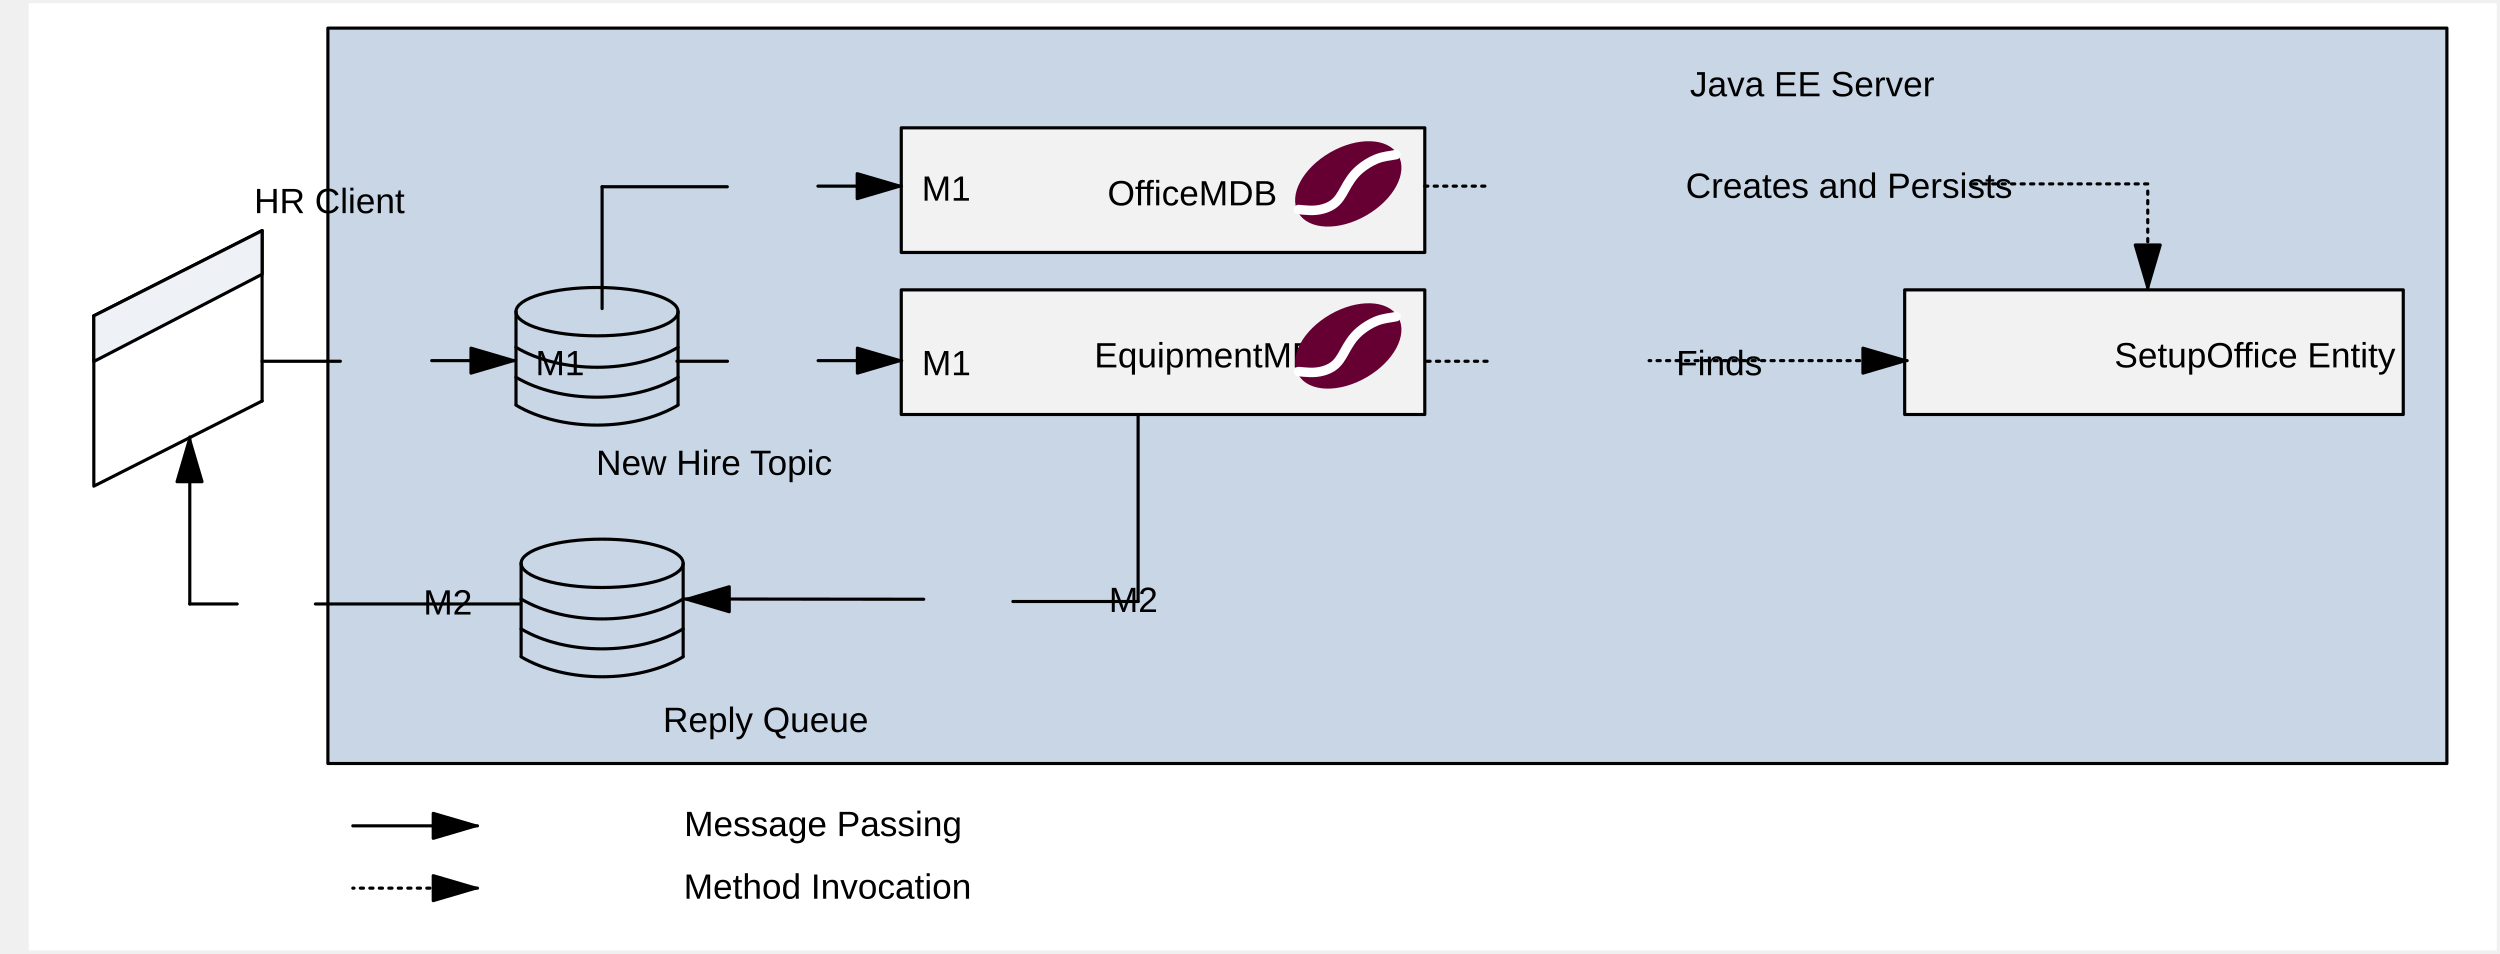
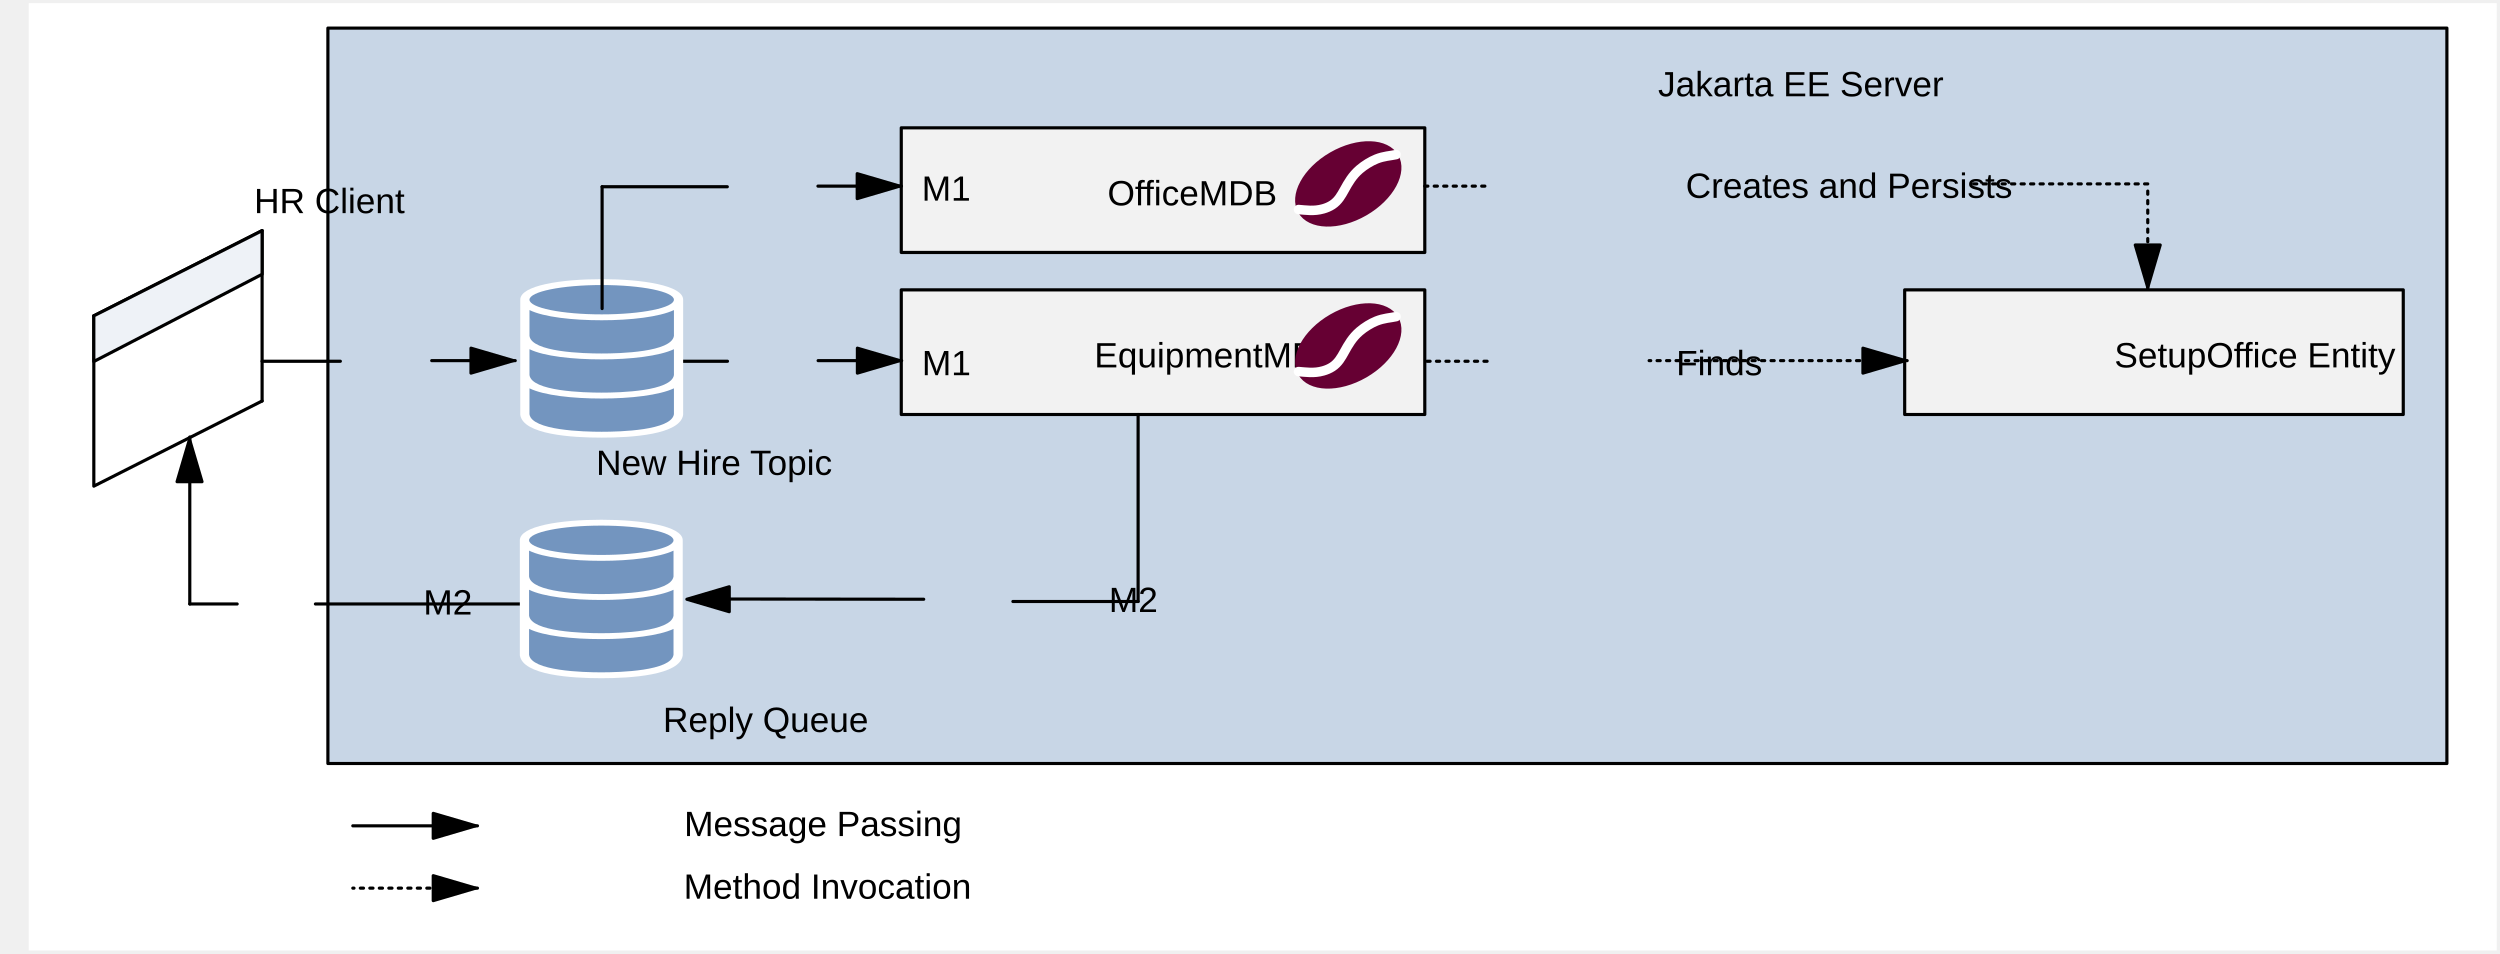
- <svg xmlns="http://www.w3.org/2000/svg" xmlns:ns1="http://schemas.microsoft.com/visio/2003/SVGExtensions/" width="7.896in" height="3.012in" viewBox="0 0 568.497 216.873" xml:space="preserve" color-interpolation-filters="sRGB" class="st12">
+ <svg xmlns="http://www.w3.org/2000/svg" xmlns:ns1="http://schemas.microsoft.com/visio/2003/SVGExtensions/" width="7.896in" height="3.012in" viewBox="0 0 568.497 216.873" xml:space="preserve" color-interpolation-filters="sRGB" class="st14">
  <ns1:documentProperties ns1:langID="1040" ns1:metric="true" ns1:viewMarkup="false">
    <ns1:userDefs>
      <ns1:ud ns1:nameU="MBSAAvail" ns1:prompt="" ns1:val="VT0(2):26" />
      <ns1:ud ns1:nameU="MBSAAddinEnabled" ns1:prompt="" ns1:val="VT0(2):26" />
      <ns1:ud ns1:nameU="MBSAAddinOutlineVisible" ns1:prompt="" ns1:val="VT0(1):26" />
    </ns1:userDefs>
  </ns1:documentProperties>
  <style type="text/css">
	
		.st1 {fill:#ffffff;stroke:none;stroke-linecap:round;stroke-linejoin:round;stroke-width:0.72}
		.st2 {fill:#c8d6e6;stroke:#000000;stroke-linecap:round;stroke-linejoin:round;stroke-width:0.72}
		.st3 {fill:#f2f2f2;stroke:#000000;stroke-linecap:round;stroke-linejoin:round;stroke-width:0.72}
		.st4 {fill:none;stroke:none;stroke-linecap:round;stroke-linejoin:round;stroke-width:0.72}
		.st5 {fill:#000000;font-family:Arial;font-size:0.667em}
		.st6 {fill:#000000;stroke:#000000;stroke-linecap:round;stroke-linejoin:round;stroke-width:0.72}
		.st7 {stroke:#000000;stroke-linecap:round;stroke-linejoin:round;stroke-width:0.72}
		.st8 {fill:#660033;stroke:#660033;stroke-linecap:round;stroke-linejoin:round;stroke-width:0.72}
		.st9 {stroke:#ffffff;stroke-linecap:round;stroke-linejoin:round;stroke-width:2.16}
		.st10 {fill:#eef2f7;stroke:#000000;stroke-linecap:round;stroke-linejoin:round;stroke-width:0.72}
		.st11 {stroke:#000000;stroke-dasharray:0.72,1.44;stroke-linecap:round;stroke-linejoin:round;stroke-width:0.72}
- 		.st12 {fill:none;fill-rule:evenodd;font-size:12;overflow:visible;stroke-linecap:square;stroke-miterlimit:3}
+ 		.st12 {fill:#ffffff;stroke:none;stroke-linecap:butt;stroke-width:0.75}
+ 		.st13 {fill:#7395bf;stroke:none;stroke-linecap:butt;stroke-width:0.75}
+ 		.st14 {fill:none;fill-rule:evenodd;font-size:12;overflow:visible;stroke-linecap:square;stroke-miterlimit:3}
	
	</style>
  <g ns1:mID="0" ns1:index="1" ns1:groupContext="foregroundPage">
    <ns1:pageProperties ns1:drawingScale="0.0393701" ns1:pageScale="0.0393701" ns1:drawingUnits="24" ns1:shadowOffsetX="8.50394" ns1:shadowOffsetY="-8.50394" />
+     <ns1:layer ns1:name="symbols" ns1:index="0" />
    <g id="shape36-1" ns1:mID="36" ns1:groupContext="shape" transform="translate(6.51685,-0.72)">
      <rect x="0" y="1.44" width="561.26" height="215.433" class="st1" />
    </g>
    <g id="shape48-3" ns1:mID="48" ns1:groupContext="shape" transform="translate(74.5483,-43.2397)">
      <rect x="0" y="49.629" width="481.89" height="167.244" class="st2" />
    </g>
    <g id="shape3-5" ns1:mID="3" ns1:groupContext="shape" transform="translate(433.131,-122.61)">
      <rect x="0" y="188.527" width="113.386" height="28.346" class="st3" />
    </g>
    <g id="shape4-7" ns1:mID="4" ns1:groupContext="shape" transform="translate(434.548,-128.988)">
      <ns1:textBlock ns1:margins="rect(4,4,4,4)" ns1:tabSpace="42.5197" />
      <ns1:textRect cx="38.268" cy="210.141" width="76.54" height="13.465" />
      <rect x="0" y="203.409" width="76.535" height="13.465" class="st4" />
      <text x="6.25" y="212.54" class="st5" ns1:langID="1040">
        <ns1:paragraph ns1:horizAlign="1" />
        <ns1:tabList />SetupOffice Entity</text>
    </g>
-     <g id="shape50-10" ns1:mID="50" ns1:groupContext="shape" transform="translate(335.081,-190.641)">
+     <g id="shape50-10" ns1:mID="50" ns1:groupContext="shape" transform="translate(332.501,-190.641)">
      <ns1:textBlock ns1:margins="rect(4,4,4,4)" ns1:tabSpace="42.5197" />
      <ns1:textRect cx="36.978" cy="210.141" width="73.96" height="13.465" />
      <rect x="0" y="203.409" width="73.956" height="13.465" class="st4" />
-       <text x="9.19" y="212.54" class="st5" ns1:langID="1040">
-         <ns1:paragraph ns1:horizAlign="1" />
-         <ns1:tabList />Java EE Server</text>
+       <text x="4.52" y="212.54" class="st5" ns1:langID="1040">
+         <ns1:paragraph ns1:horizAlign="1" />
+         <ns1:tabList />Jakarta EE Server</text>
    </g>
    <g id="shape6-13" ns1:mID="6" ns1:groupContext="shape" transform="translate(323.961,79.1806) rotate(90)">
      <path d="M5.67 216.87 L0 216.87 L2.83 207.24 L5.67 216.87 Z" class="st6" />
    </g>
    <g id="shape7-15" ns1:mID="7" ns1:groupContext="shape" transform="translate(117.151,-134.858) scale(-1,1)">
      <path d="M0 216.87 L18.99 216.87" class="st7" />
    </g>
    <g id="shape16-18" ns1:mID="16" ns1:groupContext="shape" transform="translate(-76.6269,-121.675) rotate(-26.8473)">
      <path d="M0 216.87 L42.89 216.87" class="st7" />
    </g>
    <g id="shape17-21" ns1:mID="17" ns1:groupContext="shape" transform="translate(21.3161,-106.311)">
      <path d="M38.27 197.5 L0 216.87 L0 178.13" class="st7" />
    </g>
    <g id="shape18-24" ns1:mID="18" ns1:groupContext="shape" transform="translate(276.457,52.4523) rotate(90)">
      <path d="M0 216.87 L38.74 216.87" class="st7" />
    </g>
    <g id="shape92-27" ns1:mID="92" ns1:groupContext="shape" transform="translate(204.942,-159.46)">
      <rect x="0" y="188.527" width="119.055" height="28.346" class="st3" />
    </g>
    <g id="shape93-29" ns1:mID="93" ns1:groupContext="shape" transform="translate(203.525,-165.838)">
      <ns1:textBlock ns1:margins="rect(4,4,4,4)" ns1:tabSpace="42.5197" />
      <ns1:textRect cx="27.638" cy="210.141" width="55.28" height="13.465" />
      <rect x="0" y="203.409" width="55.276" height="13.465" class="st4" />
      <text x="8.3" y="212.54" class="st5" ns1:langID="1040">
        <ns1:paragraph ns1:horizAlign="1" />
        <ns1:tabList />OfficeMDB</text>
    </g>
    <g id="shape96-32" ns1:mID="96" ns1:groupContext="shape" transform="translate(191.064,-132.78) rotate(-30)">
      <ellipse cx="12.754" cy="208.978" rx="12.754" ry="7.895" class="st8" />
    </g>
    <g id="shape97-34" ns1:mID="97" ns1:groupContext="shape" transform="translate(190.275,-138.838) rotate(-29.3825)">
      <path d="M0 214.02 C1.36 214.92 2.83 216.13 4.97 216.64 C5.69 216.82 6.49 216.91 7.22 216.86 C8.82 216.76 10.08 215.97        11.27 215.24 C12.91 214.23 14.42 213.31 16.59 212.87 C18 212.59 19.7 212.52 21.08 212.7 C22.88 212.94 24.16        213.62 25.46 214.02" class="st9" />
    </g>
    <g id="shape1-37" ns1:mID="1" ns1:groupContext="shape" transform="translate(71.7137,-125.444)">
      <ns1:textBlock ns1:margins="rect(4,4,4,4)" ns1:tabSpace="42.5197" />
      <ns1:textRect cx="15.591" cy="208.369" width="31.19" height="17.008" />
      <rect x="0" y="199.865" width="31.181" height="17.008" class="st4" />
      <text x="10.03" y="210.77" class="st5" ns1:langID="1040">
        <ns1:paragraph ns1:horizAlign="1" />
        <ns1:tabList />M1</text>
    </g>
    <g id="shape9-40" ns1:mID="9" ns1:groupContext="shape" transform="translate(77.383,-134.716) scale(-1,1)">
      <path d="M0 216.87 L17.8 216.87" class="st7" />
    </g>
-     <g id="shape8-43" ns1:mID="8" ns1:groupContext="shape" transform="translate(117.323,-140.5)">
-       <ellipse cx="18.425" cy="211.376" rx="18.425" ry="5.497" class="st2" />
-     </g>
-     <g id="shape10-45" ns1:mID="10" ns1:groupContext="shape" transform="translate(117.323,-133.353)">
-       <path d="M-0 212.34 A26.057 15.485 0 0 0 36.85 212.34" class="st7" />
-     </g>
-     <g id="shape28-48" ns1:mID="28" ns1:groupContext="shape" transform="translate(117.323,-126.55)">
-       <path d="M-0 212.34 A26.057 15.485 0 0 0 36.85 212.34" class="st7" />
-     </g>
-     <g id="shape35-51" ns1:mID="35" ns1:groupContext="shape" transform="translate(117.323,-120.2)">
-       <path d="M-0 212.34 A26.057 15.485 0 0 0 36.85 212.34" class="st7" />
-     </g>
-     <g id="shape37-54" ns1:mID="37" ns1:groupContext="shape" transform="translate(371.047,91.9861) rotate(90) scale(-1,1)">
-       <path d="M0 216.87 L21.11 216.87" class="st7" />
-     </g>
-     <g id="shape38-57" ns1:mID="38" ns1:groupContext="shape" transform="translate(334.196,91.9861) rotate(90) scale(-1,1)">
-       <path d="M0 216.87 L21.11 216.87" class="st7" />
-     </g>
-     <g id="shape39-60" ns1:mID="39" ns1:groupContext="shape" transform="translate(88.7216,-104.539)">
+     <g id="shape39-43" ns1:mID="39" ns1:groupContext="shape" transform="translate(88.7216,-104.539)">
      <ns1:textBlock ns1:margins="rect(4,4,4,4)" ns1:tabSpace="42.5197" />
      <ns1:textRect cx="34.143" cy="210.141" width="68.29" height="13.465" />
      <rect x="0" y="203.409" width="68.287" height="13.465" class="st4" />
      <text x="6.8" y="212.54" class="st5" ns1:langID="1040">
        <ns1:paragraph ns1:horizAlign="1" />
        <ns1:tabList />New Hire Topic</text>
    </g>
-     <g id="shape94-63" ns1:mID="94" ns1:groupContext="shape" transform="translate(204.942,-122.61)">
+     <g id="shape94-46" ns1:mID="94" ns1:groupContext="shape" transform="translate(204.942,-122.61)">
      <rect x="0" y="188.527" width="119.055" height="28.346" class="st3" />
    </g>
-     <g id="shape95-65" ns1:mID="95" ns1:groupContext="shape" transform="translate(203.525,-128.988)">
+     <g id="shape95-48" ns1:mID="95" ns1:groupContext="shape" transform="translate(203.525,-128.988)">
      <ns1:textBlock ns1:margins="rect(4,4,4,4)" ns1:tabSpace="42.5197" />
      <ns1:textRect cx="33.307" cy="210.141" width="66.62" height="13.465" />
      <rect x="0" y="203.409" width="66.614" height="13.465" class="st4" />
      <text x="5.3" y="212.54" class="st5" ns1:langID="1040">
        <ns1:paragraph ns1:horizAlign="1" />
        <ns1:tabList />EquipmentMDB</text>
    </g>
-     <g id="shape98-68" ns1:mID="98" ns1:groupContext="shape" transform="translate(191.064,-95.9301) rotate(-30)">
+     <g id="shape98-51" ns1:mID="98" ns1:groupContext="shape" transform="translate(191.064,-95.9301) rotate(-30)">
      <ellipse cx="12.754" cy="208.978" rx="12.754" ry="7.895" class="st8" />
    </g>
-     <g id="shape99-70" ns1:mID="99" ns1:groupContext="shape" transform="translate(190.275,-101.988) rotate(-29.3825)">
+     <g id="shape99-53" ns1:mID="99" ns1:groupContext="shape" transform="translate(190.275,-101.988) rotate(-29.3825)">
      <path d="M0 214.02 C1.36 214.92 2.83 216.13 4.97 216.64 C5.69 216.82 6.49 216.91 7.22 216.86 C8.82 216.76 10.08 215.97        11.27 215.24 C12.91 214.23 14.42 213.31 16.59 212.87 C18 212.59 19.7 212.52 21.08 212.7 C22.88 212.94 24.16        213.62 25.46 214.02" class="st9" />
    </g>
-     <g id="shape11-73" ns1:mID="11" ns1:groupContext="shape" transform="translate(21.3161,-134.657)">
+     <g id="shape11-56" ns1:mID="11" ns1:groupContext="shape" transform="translate(21.3161,-134.657)">
      <path d="M0 206.48 L38.27 187.11 L38.27 197.03 L0 216.87 L0 206.48 Z" class="st10" />
    </g>
-     <g id="shape12-75" ns1:mID="12" ns1:groupContext="shape" transform="translate(411.835,79.1806) rotate(90)">
-       <path d="M5.67 216.87 L0 216.87 L2.83 207.24 L5.67 216.87 Z" class="st6" />
-     </g>
-     <g id="shape13-77" ns1:mID="13" ns1:groupContext="shape" transform="translate(205.025,-134.858) scale(-1,1)">
+     <g id="shape12-58" ns1:mID="12" ns1:groupContext="shape" transform="translate(411.835,79.1806) rotate(90)">
+       <path d="M5.67 216.87 L0 216.87 L2.83 207.24 L5.67 216.87 Z" class="st6" />
+     </g>
+     <g id="shape13-60" ns1:mID="13" ns1:groupContext="shape" transform="translate(205.025,-134.858) scale(-1,1)">
      <path d="M0 216.87 L18.99 216.87" class="st7" />
    </g>
-     <g id="shape14-80" ns1:mID="14" ns1:groupContext="shape" transform="translate(159.588,-125.444)">
+     <g id="shape14-63" ns1:mID="14" ns1:groupContext="shape" transform="translate(159.588,-125.444)">
      <ns1:textBlock ns1:margins="rect(4,4,4,4)" ns1:tabSpace="42.5197" />
      <ns1:textRect cx="15.591" cy="208.369" width="31.19" height="17.008" />
      <rect x="0" y="199.865" width="31.181" height="17.008" class="st4" />
      <text x="10.03" y="210.77" class="st5" ns1:langID="1040">
        <ns1:paragraph ns1:horizAlign="1" />
        <ns1:tabList />M1</text>
    </g>
-     <g id="shape19-83" ns1:mID="19" ns1:groupContext="shape" transform="translate(165.422,-134.716) scale(-1,1)">
+     <g id="shape19-66" ns1:mID="19" ns1:groupContext="shape" transform="translate(165.422,-134.716) scale(-1,1)">
      <path d="M0 216.87 L11.5 216.87" class="st7" />
    </g>
-     <g id="shape22-86" ns1:mID="22" ns1:groupContext="shape" transform="translate(411.793,39.4956) rotate(90)">
-       <path d="M5.67 216.87 L0 216.87 L2.83 207.24 L5.67 216.87 Z" class="st6" />
-     </g>
-     <g id="shape23-88" ns1:mID="23" ns1:groupContext="shape" transform="translate(204.983,-174.543) scale(-1,1)">
+     <g id="shape22-69" ns1:mID="22" ns1:groupContext="shape" transform="translate(411.793,39.4956) rotate(90)">
+       <path d="M5.67 216.87 L0 216.87 L2.83 207.24 L5.67 216.87 Z" class="st6" />
+     </g>
+     <g id="shape23-71" ns1:mID="23" ns1:groupContext="shape" transform="translate(204.983,-174.543) scale(-1,1)">
      <path d="M0 216.87 L18.99 216.87" class="st7" />
    </g>
-     <g id="shape24-91" ns1:mID="24" ns1:groupContext="shape" transform="translate(159.546,-165.129)">
+     <g id="shape24-74" ns1:mID="24" ns1:groupContext="shape" transform="translate(159.546,-165.129)">
      <ns1:textBlock ns1:margins="rect(4,4,4,4)" ns1:tabSpace="42.5197" />
      <ns1:textRect cx="15.591" cy="208.369" width="31.19" height="17.008" />
      <rect x="0" y="199.865" width="31.181" height="17.008" class="st4" />
      <text x="10.03" y="210.77" class="st5" ns1:langID="1040">
        <ns1:paragraph ns1:horizAlign="1" />
        <ns1:tabList />M1</text>
    </g>
-     <g id="shape29-94" ns1:mID="29" ns1:groupContext="shape" transform="translate(165.381,-174.401) scale(-1,1)">
+     <g id="shape29-77" ns1:mID="29" ns1:groupContext="shape" transform="translate(165.381,-174.401) scale(-1,1)">
      <path d="M0 216.87 L28.47 216.87" class="st7" />
    </g>
-     <g id="shape30-97" ns1:mID="30" ns1:groupContext="shape" transform="translate(-79.9625,42.472) rotate(-90) scale(-1,1)">
-       <path d="M0 216.87 L27.7 216.87" class="st7" />
-     </g>
-     <g id="shape31-100" ns1:mID="31" ns1:groupContext="shape" transform="translate(337.66,-167.539)">
+     <g id="shape31-80" ns1:mID="31" ns1:groupContext="shape" transform="translate(337.66,-167.539)">
      <ns1:textBlock ns1:margins="rect(4,4,4,4)" ns1:tabSpace="42.5197" />
      <ns1:textRect cx="42.775" cy="210.141" width="85.55" height="13.465" />
      <rect x="0" y="203.409" width="85.55" height="13.465" class="st4" />
      <text x="5.65" y="212.54" class="st5" ns1:langID="1040">
        <ns1:paragraph ns1:horizAlign="1" />
        <ns1:tabList />Creates and Persists</text>
    </g>
-     <g id="shape32-103" ns1:mID="32" ns1:groupContext="shape" transform="translate(337.66,-174.543) scale(-1,1)">
+     <g id="shape32-83" ns1:mID="32" ns1:groupContext="shape" transform="translate(337.66,-174.543) scale(-1,1)">
      <path d="M0 216.87 L13.66 216.87" class="st11" />
    </g>
-     <g id="shape33-106" ns1:mID="33" ns1:groupContext="shape" transform="translate(491.241,272.585) rotate(180)">
-       <path d="M5.67 216.87 L0 216.87 L2.83 207.24 L5.67 216.87 Z" class="st6" />
-     </g>
-     <g id="shape34-108" ns1:mID="34" ns1:groupContext="shape" transform="translate(705.28,65.7751) rotate(90) scale(-1,1)">
+     <g id="shape33-86" ns1:mID="33" ns1:groupContext="shape" transform="translate(491.241,272.585) rotate(180)">
+       <path d="M5.67 216.87 L0 216.87 L2.83 207.24 L5.67 216.87 Z" class="st6" />
+     </g>
+     <g id="shape34-88" ns1:mID="34" ns1:groupContext="shape" transform="translate(705.28,65.7751) rotate(90) scale(-1,1)">
      <path d="M0 216.87 L22.54 216.87" class="st11" />
    </g>
-     <g id="shape46-111" ns1:mID="46" ns1:groupContext="shape" transform="translate(488.407,-175.051) scale(-1,1)">
+     <g id="shape46-91" ns1:mID="46" ns1:groupContext="shape" transform="translate(488.407,-175.051) scale(-1,1)">
      <path d="M0 216.87 L39.69 216.87" class="st11" />
    </g>
-     <g id="shape47-114" ns1:mID="47" ns1:groupContext="shape" transform="translate(640.508,79.1806) rotate(90)">
-       <path d="M5.67 216.87 L0 216.87 L2.83 207.24 L5.67 216.87 Z" class="st6" />
-     </g>
-     <g id="shape49-116" ns1:mID="49" ns1:groupContext="shape" transform="translate(433.698,-134.858) scale(-1,1)">
+     <g id="shape47-94" ns1:mID="47" ns1:groupContext="shape" transform="translate(640.508,79.1806) rotate(90)">
+       <path d="M5.67 216.87 L0 216.87 L2.83 207.24 L5.67 216.87 Z" class="st6" />
+     </g>
+     <g id="shape49-96" ns1:mID="49" ns1:groupContext="shape" transform="translate(433.698,-134.858) scale(-1,1)">
      <path d="M0 216.87 L58.68 216.87" class="st11" />
    </g>
-     <g id="shape51-119" ns1:mID="51" ns1:groupContext="shape" transform="translate(335.336,-125.444)">
+     <g id="shape51-99" ns1:mID="51" ns1:groupContext="shape" transform="translate(335.336,-125.444)">
      <ns1:textBlock ns1:margins="rect(4,4,4,4)" ns1:tabSpace="42.5197" />
      <ns1:textRect cx="15.591" cy="208.369" width="31.19" height="17.008" />
      <rect x="0" y="199.865" width="31.181" height="17.008" class="st4" />
      <text x="5.81" y="210.77" class="st5" ns1:langID="1040">
        <ns1:paragraph ns1:horizAlign="1" />
        <ns1:tabList />Finds</text>
    </g>
-     <g id="shape52-122" ns1:mID="52" ns1:groupContext="shape" transform="translate(338.17,-134.716) scale(-1,1)">
+     <g id="shape52-102" ns1:mID="52" ns1:groupContext="shape" transform="translate(338.17,-134.716) scale(-1,1)">
      <path d="M0 216.87 L14.26 216.87" class="st11" />
    </g>
-     <g id="shape53-125" ns1:mID="53" ns1:groupContext="shape" transform="translate(118.485,-83.2683)">
-       <ellipse cx="18.425" cy="211.376" rx="18.425" ry="5.497" class="st2" />
-     </g>
-     <g id="shape54-127" ns1:mID="54" ns1:groupContext="shape" transform="translate(118.485,-76.1216)">
-       <path d="M-0 212.34 A26.057 15.485 0 0 0 36.85 212.34" class="st7" />
-     </g>
-     <g id="shape55-130" ns1:mID="55" ns1:groupContext="shape" transform="translate(118.485,-69.3184)">
-       <path d="M-0 212.34 A26.057 15.485 0 0 0 36.85 212.34" class="st7" />
-     </g>
-     <g id="shape56-133" ns1:mID="56" ns1:groupContext="shape" transform="translate(118.485,-62.9688)">
-       <path d="M-0 212.34 A26.057 15.485 0 0 0 36.85 212.34" class="st7" />
-     </g>
-     <g id="shape57-136" ns1:mID="57" ns1:groupContext="shape" transform="translate(372.209,149.218) rotate(90) scale(-1,1)">
-       <path d="M0 216.87 L21.11 216.87" class="st7" />
-     </g>
-     <g id="shape58-139" ns1:mID="58" ns1:groupContext="shape" transform="translate(335.358,149.218) rotate(90) scale(-1,1)">
-       <path d="M0 216.87 L21.11 216.87" class="st7" />
-     </g>
-     <g id="shape59-142" ns1:mID="59" ns1:groupContext="shape" transform="translate(99.9326,-46.0743)">
+     <g id="shape59-105" ns1:mID="59" ns1:groupContext="shape" transform="translate(99.9326,-46.0743)">
      <ns1:textBlock ns1:margins="rect(4,4,4,4)" ns1:tabSpace="42.5197" />
      <ns1:textRect cx="34.143" cy="210.141" width="68.29" height="13.465" />
      <rect x="0" y="203.409" width="68.287" height="13.465" class="st4" />
      <text x="10.8" y="212.54" class="st5" ns1:langID="1040">
        <ns1:paragraph ns1:horizAlign="1" />
        <ns1:tabList />Reply Queue  </text>
    </g>
-     <g id="shape60-145" ns1:mID="60" ns1:groupContext="shape" transform="translate(-51.0491,139.11) rotate(-90)">
-       <path d="M5.67 216.87 L0 216.87 L2.83 207.24 L5.67 216.87 Z" class="st6" />
-     </g>
-     <g id="shape61-147" ns1:mID="61" ns1:groupContext="shape" transform="translate(155.425,353.089) rotate(0.0622171) scale(1,-1)">
-       <path d="M0 216.87 L54.38 216.87" class="st7" />
-     </g>
-     <g id="shape62-150" ns1:mID="62" ns1:groupContext="shape" transform="translate(202.107,-71.5861)">
+     <g id="shape60-108" ns1:mID="60" ns1:groupContext="shape" transform="translate(-51.0491,139.11) rotate(-90)">
+       <path d="M5.67 216.87 L0 216.87 L2.83 207.24 L5.67 216.87 Z" class="st6" />
+     </g>
+     <g id="shape61-110" ns1:mID="61" ns1:groupContext="shape" transform="translate(161.615,353.089) rotate(0.0702518) scale(1,-1)">
+       <path d="M0 216.87 L48.16 216.87" class="st7" />
+     </g>
+     <g id="shape62-113" ns1:mID="62" ns1:groupContext="shape" transform="translate(202.107,-71.5861)">
      <ns1:textBlock ns1:margins="rect(4,4,4,4)" ns1:tabSpace="42.5197" />
      <ns1:textRect cx="15.591" cy="208.369" width="31.19" height="17.008" />
      <rect x="0" y="199.865" width="31.181" height="17.008" class="st4" />
      <text x="10.03" y="210.77" class="st5" ns1:langID="1040">
        <ns1:paragraph ns1:horizAlign="1" />
        <ns1:tabList />M2</text>
    </g>
-     <g id="shape63-153" ns1:mID="63" ns1:groupContext="shape" transform="translate(230.33,353.656) scale(1,-1)">
+     <g id="shape63-116" ns1:mID="63" ns1:groupContext="shape" transform="translate(230.33,353.656) scale(1,-1)">
      <path d="M0 216.87 L28.47 216.87" class="st7" />
    </g>
-     <g id="shape64-156" ns1:mID="64" ns1:groupContext="shape" transform="translate(475.673,136.783) rotate(90) scale(-1,1)">
+     <g id="shape64-119" ns1:mID="64" ns1:groupContext="shape" transform="translate(475.673,136.783) rotate(90) scale(-1,1)">
      <path d="M0 216.87 L42.52 216.87" class="st7" />
    </g>
-     <g id="shape65-159" ns1:mID="65" ns1:groupContext="shape" transform="translate(40.2491,-107.323)">
-       <path d="M5.67 216.87 L0 216.87 L2.83 207.24 L5.67 216.87 Z" class="st6" />
-     </g>
-     <g id="shape66-161" ns1:mID="66" ns1:groupContext="shape" transform="translate(-173.73,99.3863) rotate(-90) scale(-1,1)">
+     <g id="shape65-122" ns1:mID="65" ns1:groupContext="shape" transform="translate(40.2491,-107.323)">
+       <path d="M5.67 216.87 L0 216.87 L2.83 207.24 L5.67 216.87 Z" class="st6" />
+     </g>
+     <g id="shape66-124" ns1:mID="66" ns1:groupContext="shape" transform="translate(-173.73,99.3863) rotate(-90) scale(-1,1)">
      <path d="M0 216.87 L37.96 216.87" class="st7" />
    </g>
-     <g id="shape67-164" ns1:mID="67" ns1:groupContext="shape" transform="translate(51.8712,-71.0192)">
+     <g id="shape67-127" ns1:mID="67" ns1:groupContext="shape" transform="translate(51.8712,-71.0192)">
      <ns1:textBlock ns1:margins="rect(4,4,4,4)" ns1:tabSpace="42.5197" />
      <ns1:textRect cx="9.921" cy="208.369" width="19.85" height="17.008" />
      <rect x="0" y="199.865" width="19.843" height="17.008" class="st4" />
      <text x="4.36" y="210.77" class="st5" ns1:langID="1040">
        <ns1:paragraph ns1:horizAlign="1" />
        <ns1:tabList />M2</text>
    </g>
-     <g id="shape69-167" ns1:mID="69" ns1:groupContext="shape" transform="translate(71.7137,354.223) scale(1,-1)">
+     <g id="shape69-130" ns1:mID="69" ns1:groupContext="shape" transform="translate(71.7137,354.223) scale(1,-1)">
      <path d="M0 216.87 L46.49 216.87" class="st7" />
    </g>
-     <g id="shape68-170" ns1:mID="68" ns1:groupContext="shape" transform="translate(43.1428,354.223) scale(1,-1)">
+     <g id="shape68-133" ns1:mID="68" ns1:groupContext="shape" transform="translate(43.1428,354.223) scale(1,-1)">
      <path d="M0 216.87 L10.77 216.87" class="st7" />
    </g>
-     <g id="shape70-173" ns1:mID="70" ns1:groupContext="shape" transform="translate(0.72,-164.066)">
+     <g id="shape70-136" ns1:mID="70" ns1:groupContext="shape" transform="translate(0.72,-164.066)">
      <ns1:textBlock ns1:margins="rect(4,4,4,4)" ns1:tabSpace="42.5197" />
      <ns1:textRect cx="34.143" cy="210.141" width="68.29" height="13.465" />
      <rect x="0" y="203.409" width="68.287" height="13.465" class="st4" />
      <text x="17.03" y="212.54" class="st5" ns1:langID="1040">
        <ns1:paragraph ns1:horizAlign="1" />
        <ns1:tabList />HR Client</text>
    </g>
-     <g id="shape2-176" ns1:mID="2" ns1:groupContext="shape" transform="translate(315.374,199.145) rotate(90)">
-       <path d="M5.67 216.87 L0 216.87 L2.83 207.24 L5.67 216.87 Z" class="st6" />
-     </g>
-     <g id="shape5-178" ns1:mID="5" ns1:groupContext="shape" transform="translate(108.564,-14.8932) scale(-1,1)">
+     <g id="shape2-139" ns1:mID="2" ns1:groupContext="shape" transform="translate(315.374,199.145) rotate(90)">
+       <path d="M5.67 216.87 L0 216.87 L2.83 207.24 L5.67 216.87 Z" class="st6" />
+     </g>
+     <g id="shape5-141" ns1:mID="5" ns1:groupContext="shape" transform="translate(108.564,-14.8932) scale(-1,1)">
      <path d="M0 216.87 L28.35 216.87" class="st11" />
    </g>
-     <g id="shape15-181" ns1:mID="15" ns1:groupContext="shape" transform="translate(315.374,184.972) rotate(90)">
-       <path d="M5.67 216.87 L0 216.87 L2.83 207.24 L5.67 216.87 Z" class="st6" />
-     </g>
-     <g id="shape20-183" ns1:mID="20" ns1:groupContext="shape" transform="translate(108.564,-29.0665) scale(-1,1)">
+     <g id="shape15-144" ns1:mID="15" ns1:groupContext="shape" transform="translate(315.374,184.972) rotate(90)">
+       <path d="M5.67 216.87 L0 216.87 L2.83 207.24 L5.67 216.87 Z" class="st6" />
+     </g>
+     <g id="shape20-146" ns1:mID="20" ns1:groupContext="shape" transform="translate(108.564,-29.0665) scale(-1,1)">
      <path d="M0 216.87 L28.35 216.87" class="st7" />
    </g>
-     <g id="shape21-186" ns1:mID="21" ns1:groupContext="shape" transform="translate(107.303,-22.405)">
+     <g id="shape21-149" ns1:mID="21" ns1:groupContext="shape" transform="translate(107.303,-22.405)">
      <ns1:textBlock ns1:margins="rect(4,4,4,4)" ns1:tabSpace="42.5197" />
      <ns1:textRect cx="39.813" cy="210.141" width="79.63" height="13.465" />
      <rect x="0" y="203.409" width="79.625" height="13.465" class="st4" />
      <text x="8.24" y="212.54" class="st5" ns1:langID="1040">
        <ns1:paragraph ns1:horizAlign="1" />
        <ns1:tabList />Message Passing</text>
    </g>
-     <g id="shape25-189" ns1:mID="25" ns1:groupContext="shape" transform="translate(108.309,-8.16094)">
+     <g id="shape25-152" ns1:mID="25" ns1:groupContext="shape" transform="translate(108.309,-8.16094)">
      <ns1:textBlock ns1:margins="rect(4,4,4,4)" ns1:tabSpace="42.5197" />
      <ns1:textRect cx="39.813" cy="210.141" width="79.63" height="13.465" />
      <rect x="0" y="203.409" width="79.625" height="13.465" class="st4" />
      <text x="7.13" y="212.54" class="st5" ns1:langID="1040">
        <ns1:paragraph ns1:horizAlign="1" />
        <ns1:tabList />Method Invocation</text>
    </g>
+     <g id="group53-155" transform="translate(118.202,-62.6349)" ns1:mID="53" ns1:groupContext="group" ns1:layerMember="0">
+       <g id="group54-156" ns1:mID="54" ns1:groupContext="group" ns1:layerMember="0">
+         <g id="shape55-157" ns1:mID="55" ns1:groupContext="shape" ns1:layerMember="0">
+           <path d="M37.04 186.39 L37.04 185.5 C37.04 182.25 27.74 180.83 18.52 180.83 C9.29 180.83 0 182.25 0 185.5 L0          186.39 L0 210.69 L0 211.62 L0 211.67 C0.63 216.21 11.88 216.87 18.52 216.87 C25.16 216.87 36.41          216.21 37.04 211.67 L37.04 211.62 L37.04 210.64 L37.04 186.39 Z" class="st12" />
+         </g>
+         <g id="shape56-159" ns1:mID="56" ns1:groupContext="shape" ns1:layerMember="0" transform="translate(2.09657,-1.33497)">
+           <path d="M16.42 209.31 C9.85 209.31 3.28 208.6 0 206.99 L0 211.98 L0 212.87 C0.49 216.56 12.3 216.87 16.42 216.87          C20.55 216.87 32.29 216.56 32.85 212.87 L32.85 211.98 L32.85 206.99 C29.56 208.55 22.99 209.31 16.42          209.31 Z" class="st13" />
+         </g>
+         <g id="shape57-161" ns1:mID="57" ns1:groupContext="shape" ns1:layerMember="0" transform="translate(2.09657,-10.2348)">
+           <path d="M16.42 209.31 C9.85 209.31 3.28 208.6 0 206.99 L0 211.98 L0 212.87 C0.49 216.56 12.3 216.87 16.42 216.87          C20.55 216.87 32.29 216.56 32.85 212.87 L32.85 211.98 L32.85 206.99 C29.56 208.55 22.99 209.31 16.42          209.31 Z" class="st13" />
+         </g>
+         <g id="shape58-163" ns1:mID="58" ns1:groupContext="shape" ns1:layerMember="0" transform="translate(2.09657,-19.1346)">
+           <path d="M16.42 209.31 C9.85 209.31 3.28 208.6 0 206.99 L0 211.98 L0 212.87 C0.49 216.56 12.3 216.87 16.42 216.87          C20.55 216.87 32.29 216.56 32.85 212.87 L32.85 211.98 L32.85 206.99 C29.56 208.55 22.99 209.31 16.42          209.31 Z" class="st13" />
+         </g>
+         <g id="shape71-165" ns1:mID="71" ns1:groupContext="shape" ns1:layerMember="0" transform="translate(2.09657,-28.0344)">
+           <ellipse cx="16.423" cy="213.536" rx="16.423" ry="3.337" class="st13" />
+         </g>
+       </g>
+     </g>
+     <g id="group8-167" transform="translate(118.296,-117.344)" ns1:mID="8" ns1:groupContext="group" ns1:layerMember="0">
+       <g id="group10-168" ns1:mID="10" ns1:groupContext="group" ns1:layerMember="0">
+         <g id="shape26-169" ns1:mID="26" ns1:groupContext="shape" ns1:layerMember="0">
+           <path d="M37.04 186.39 L37.04 185.5 C37.04 182.25 27.74 180.83 18.52 180.83 C9.29 180.83 0 182.25 0 185.5 L0          186.39 L0 210.69 L0 211.62 L0 211.67 C0.63 216.21 11.88 216.87 18.52 216.87 C25.16 216.87 36.41          216.21 37.04 211.67 L37.04 211.62 L37.04 210.64 L37.04 186.39 Z" class="st12" />
+         </g>
+         <g id="shape27-171" ns1:mID="27" ns1:groupContext="shape" ns1:layerMember="0" transform="translate(2.09657,-1.33497)">
+           <path d="M16.42 209.31 C9.85 209.31 3.28 208.6 0 206.99 L0 211.98 L0 212.87 C0.49 216.56 12.3 216.87 16.42 216.87          C20.55 216.87 32.29 216.56 32.85 212.87 L32.85 211.98 L32.85 206.99 C29.56 208.55 22.99 209.31 16.42          209.31 Z" class="st13" />
+         </g>
+         <g id="shape28-173" ns1:mID="28" ns1:groupContext="shape" ns1:layerMember="0" transform="translate(2.09657,-10.2348)">
+           <path d="M16.42 209.31 C9.85 209.31 3.28 208.6 0 206.99 L0 211.98 L0 212.87 C0.49 216.56 12.3 216.87 16.42 216.87          C20.55 216.87 32.29 216.56 32.85 212.87 L32.85 211.98 L32.85 206.99 C29.56 208.55 22.99 209.31 16.42          209.31 Z" class="st13" />
+         </g>
+         <g id="shape35-175" ns1:mID="35" ns1:groupContext="shape" ns1:layerMember="0" transform="translate(2.09657,-19.1346)">
+           <path d="M16.42 209.31 C9.85 209.31 3.28 208.6 0 206.99 L0 211.98 L0 212.87 C0.49 216.56 12.3 216.87 16.42 216.87          C20.55 216.87 32.29 216.56 32.85 212.87 L32.85 211.98 L32.85 206.99 C29.56 208.55 22.99 209.31 16.42          209.31 Z" class="st13" />
+         </g>
+         <g id="shape37-177" ns1:mID="37" ns1:groupContext="shape" ns1:layerMember="0" transform="translate(2.09657,-28.0344)">
+           <ellipse cx="16.423" cy="213.536" rx="16.423" ry="3.337" class="st13" />
+         </g>
+       </g>
+     </g>
+     <g id="shape30-179" ns1:mID="30" ns1:groupContext="shape" transform="translate(-79.9625,42.472) rotate(-90) scale(-1,1)">
+       <path d="M0 216.87 L27.7 216.87" class="st7" />
+     </g>
  </g>
</svg>
